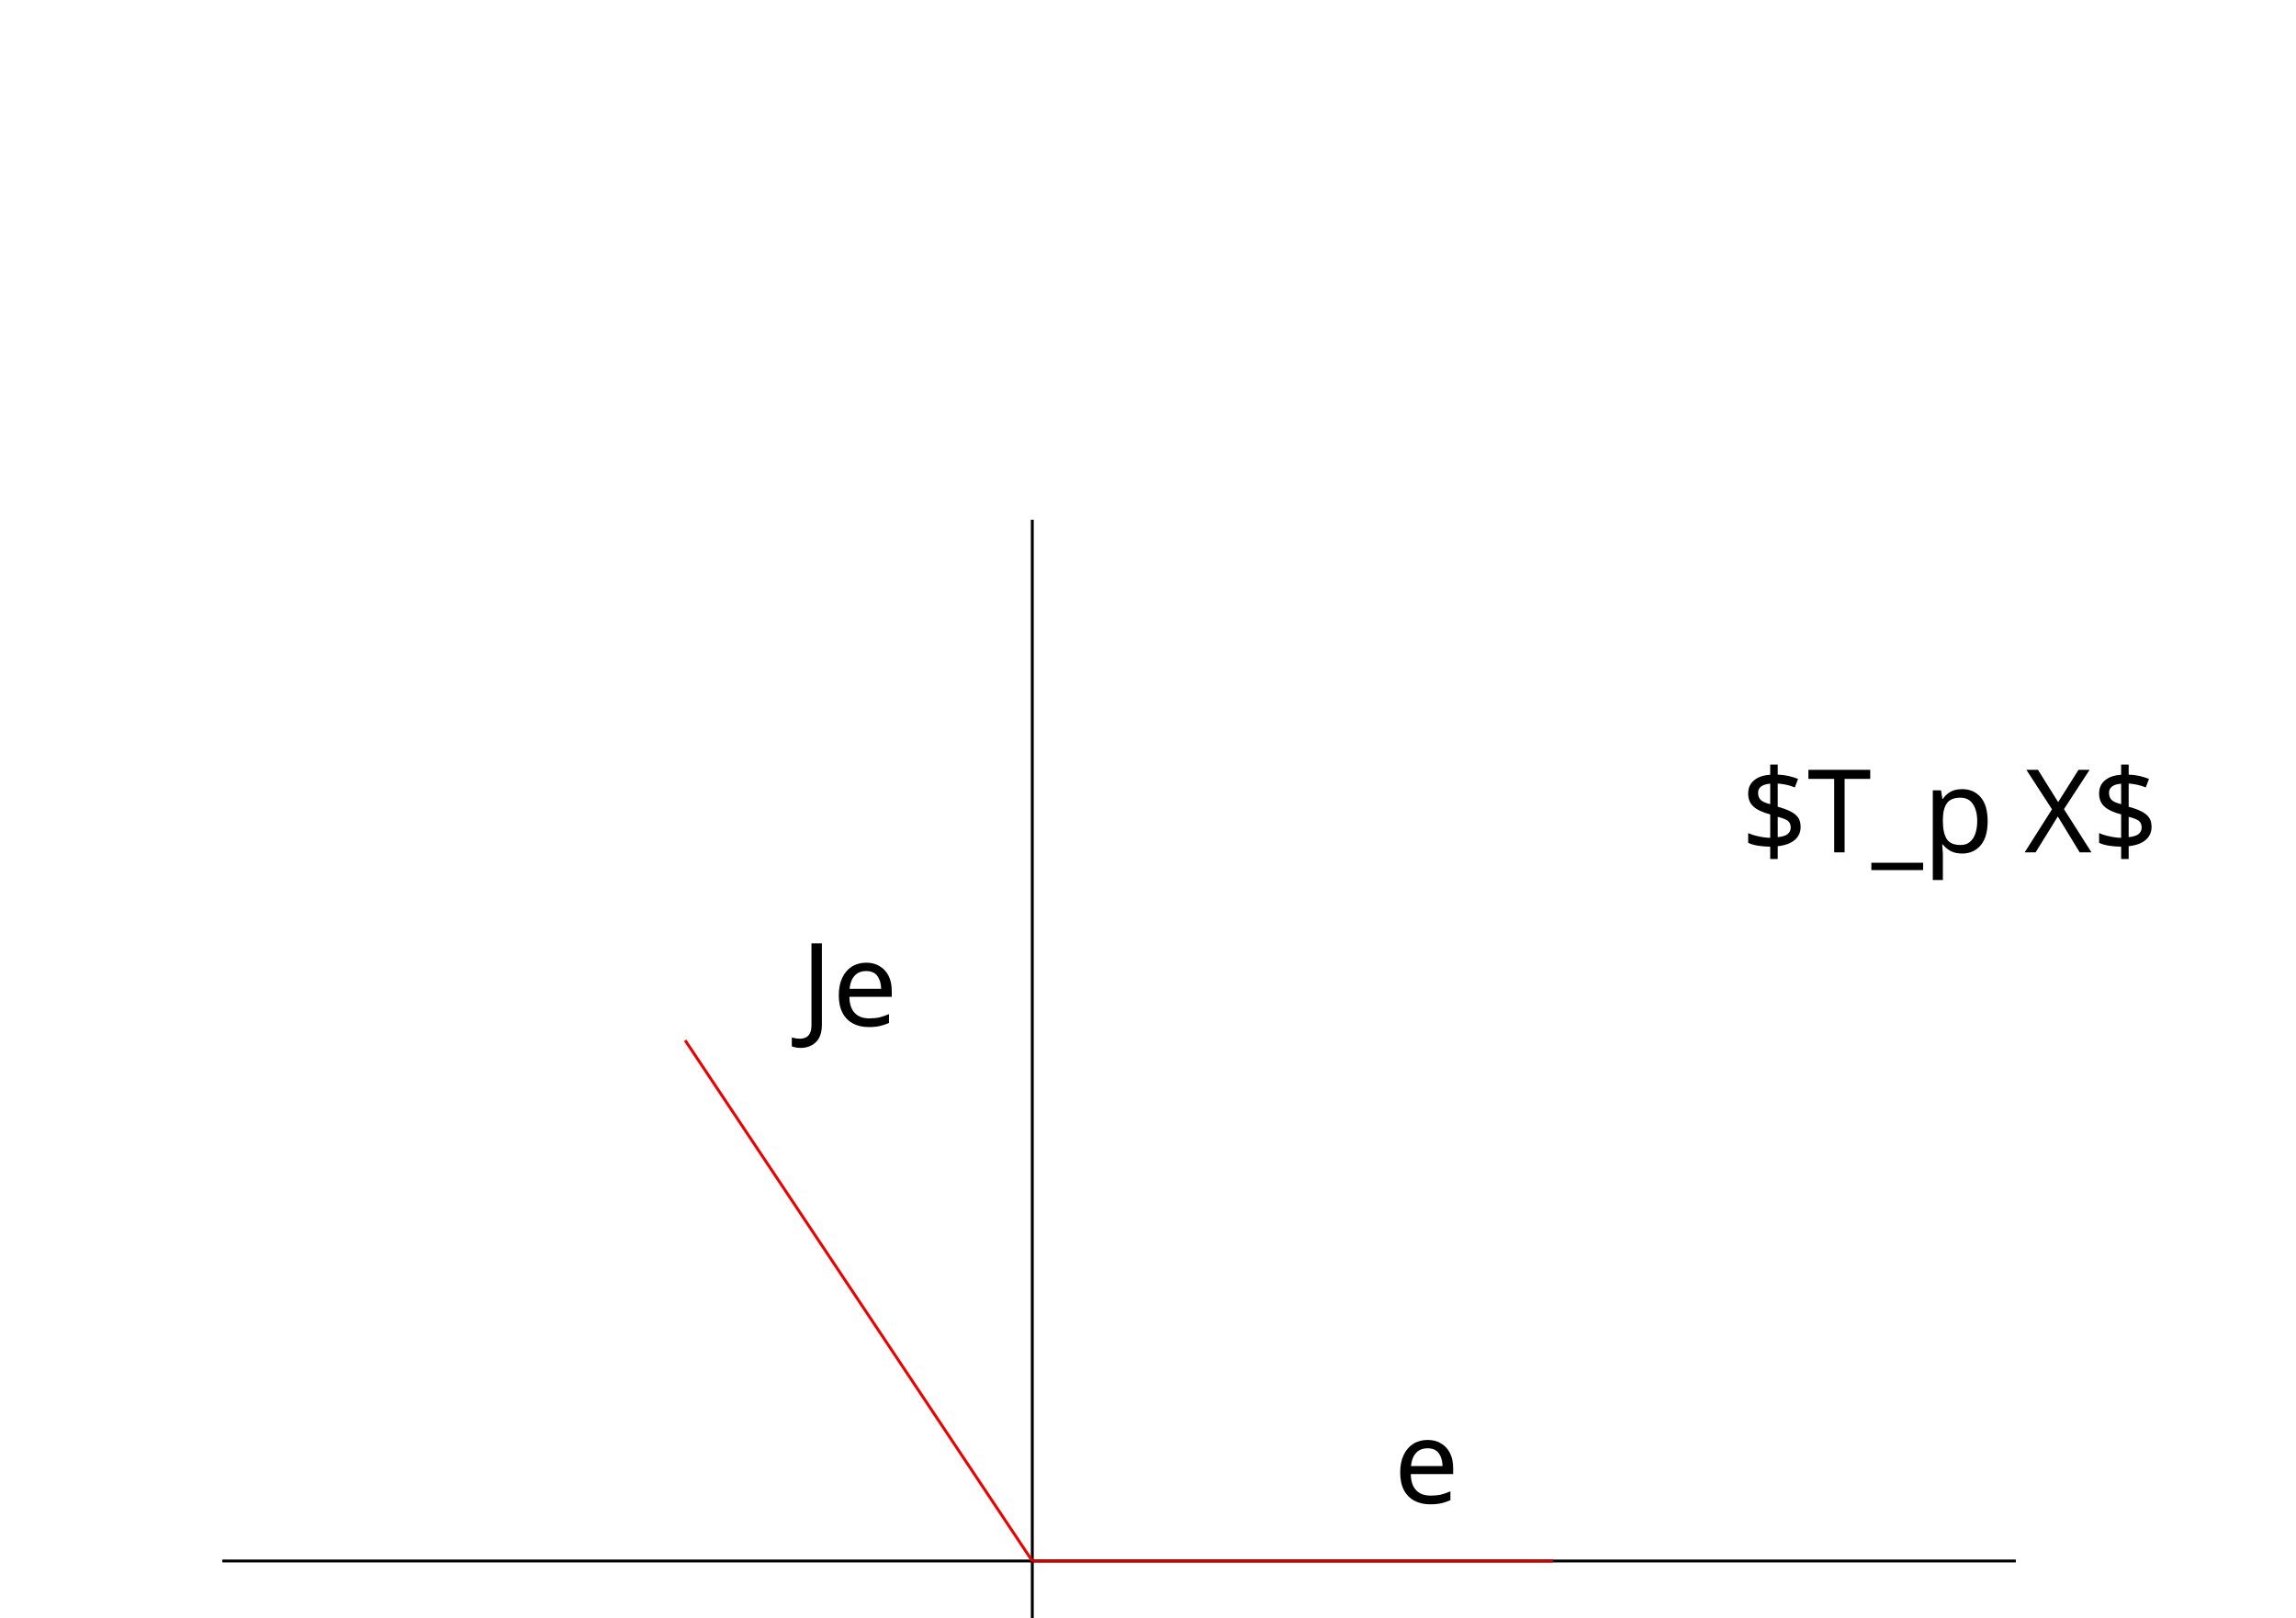
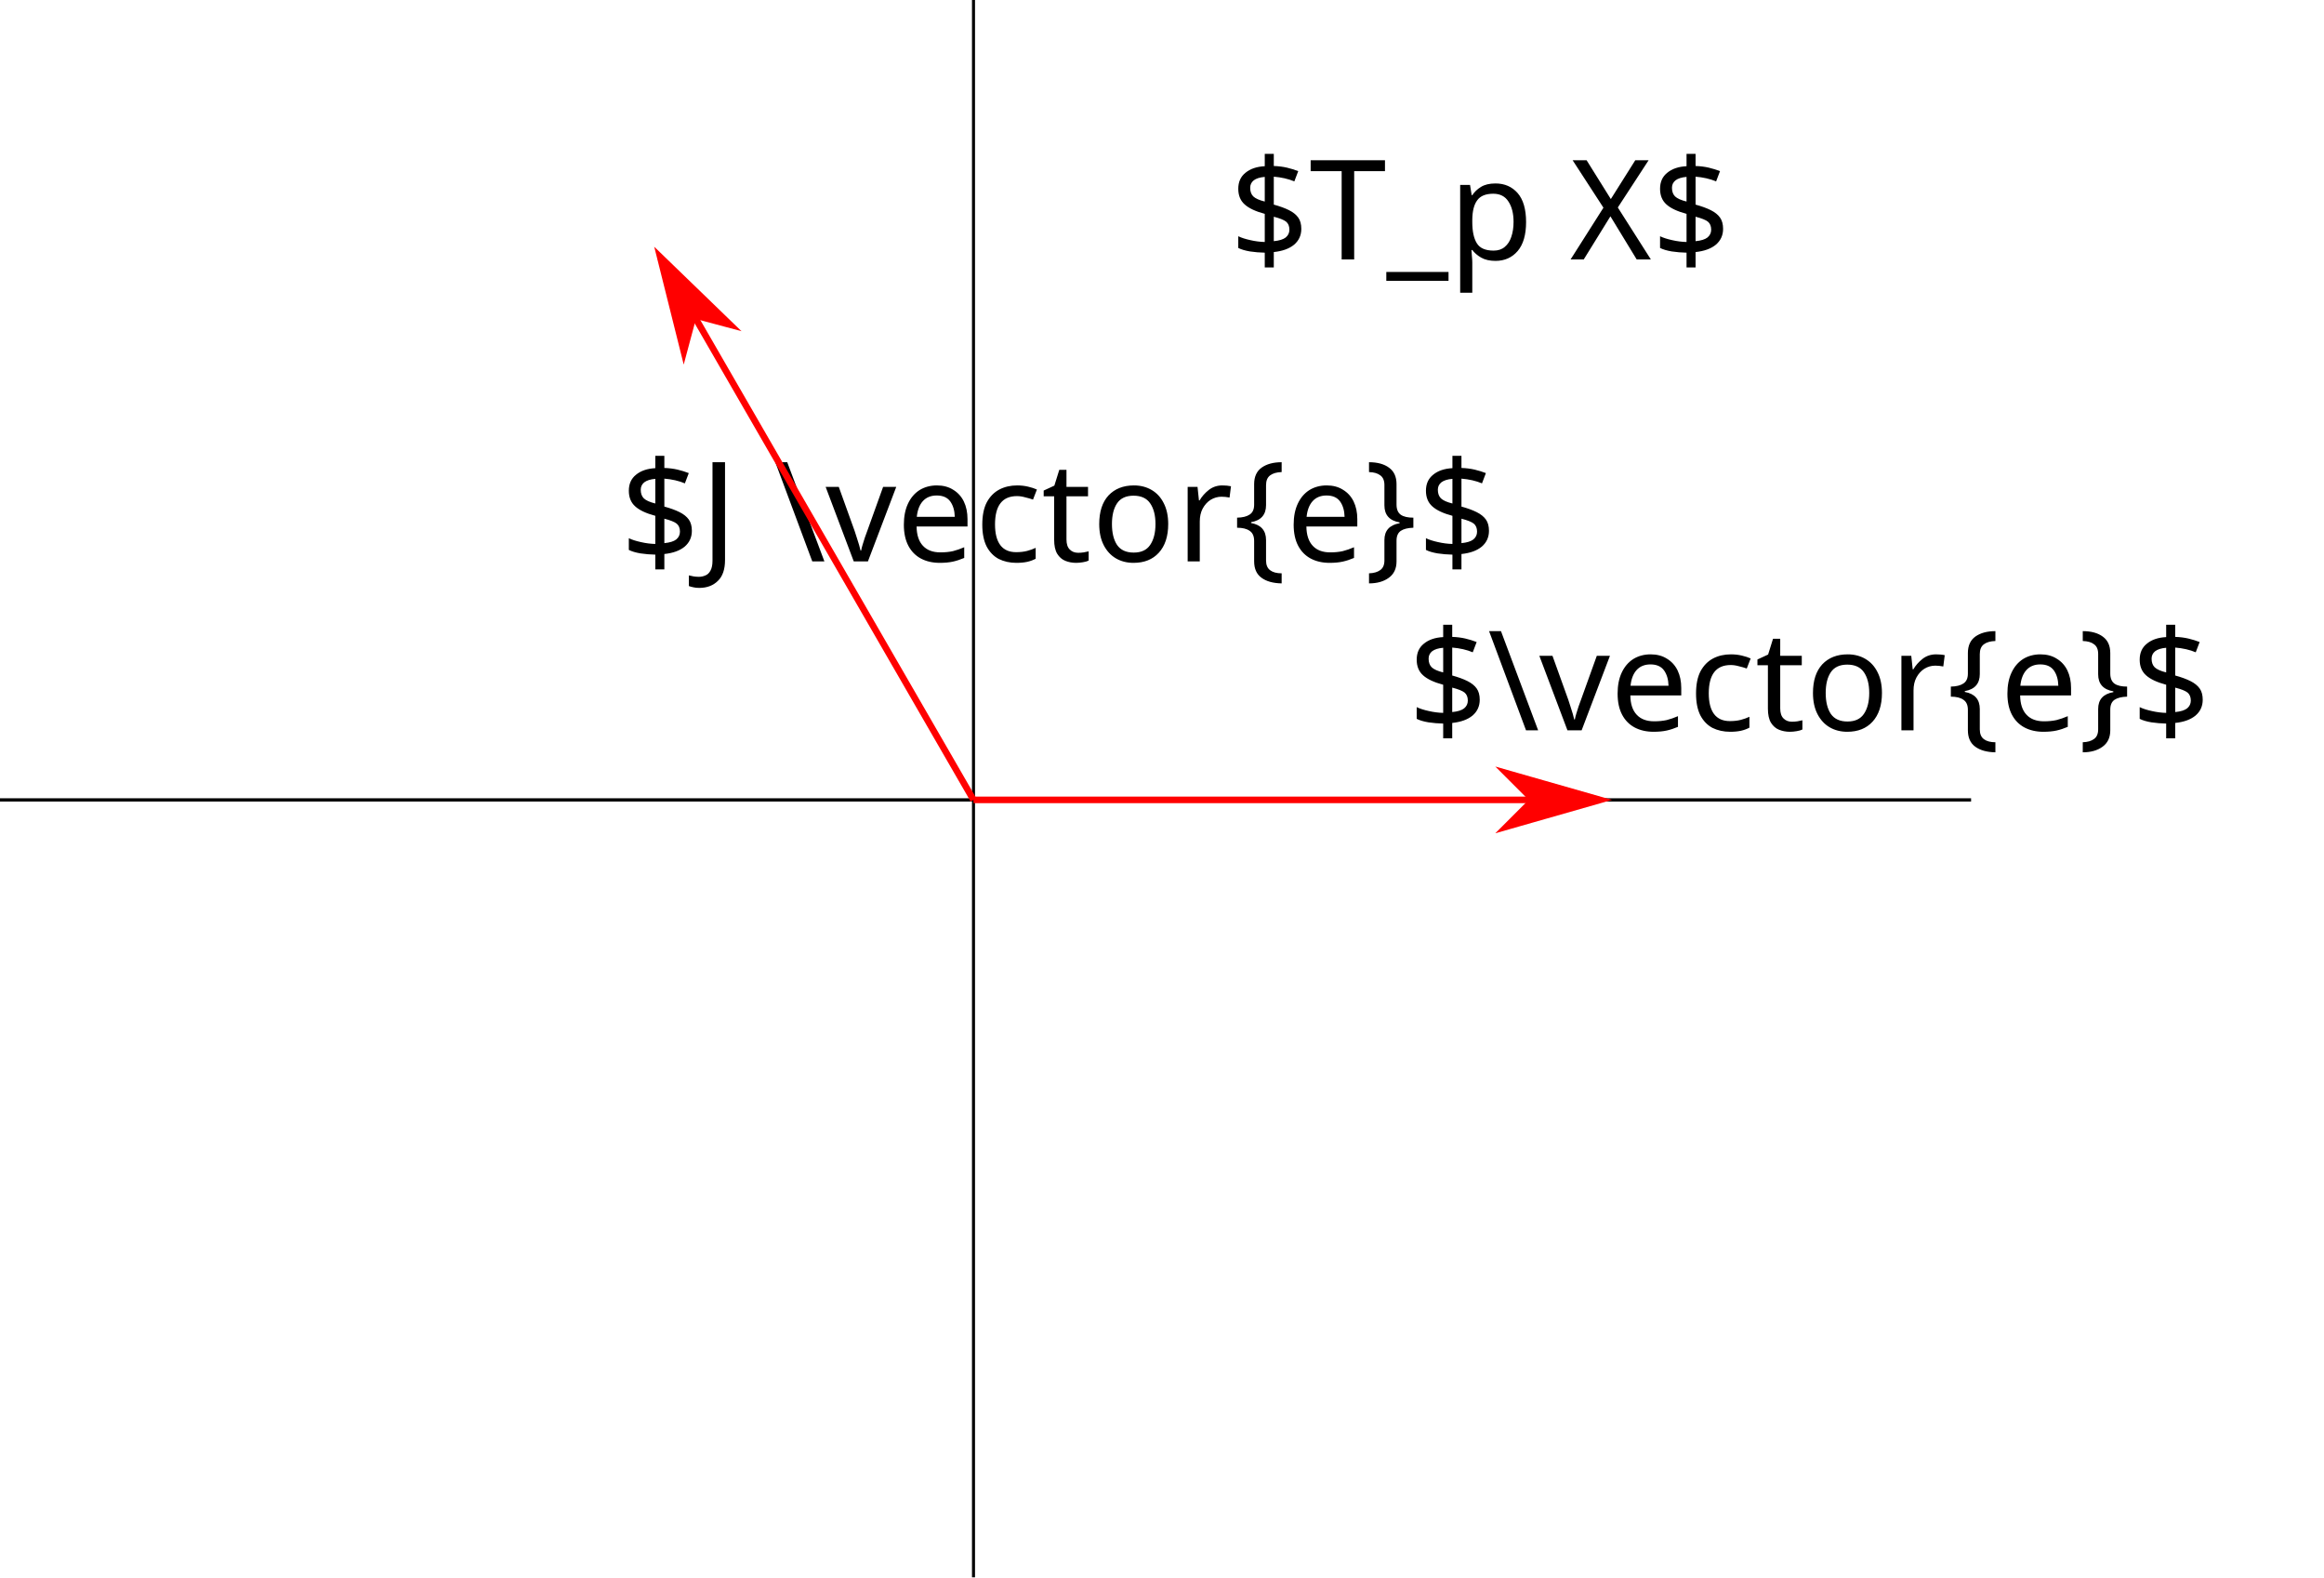
- <svg xmlns="http://www.w3.org/2000/svg" width="210mm" height="148mm" viewBox="0 0 210 148" version="1.1" id="svg8">
-   <defs id="defs2" />
-   <g id="layer1">
-     <path style="fill:none;stroke:#000000;stroke-width:0.265px;stroke-linecap:butt;stroke-linejoin:miter;stroke-opacity:1" d="m 94.417,47.542 c 0,158.75 0,158.75 0,158.75" id="path12" />
-     <path style="fill:#ff0000;stroke:#000000;stroke-width:0.265px;stroke-linecap:butt;stroke-linejoin:miter;stroke-opacity:1" d="m 20.333,142.792 c 164.042,0 164.042,0 164.042,0" id="path14" />
-     <path style="fill:none;stroke:#cb0000;stroke-width:0.265px;stroke-linecap:butt;stroke-linejoin:miter;stroke-opacity:1" d="m 94.417,142.792 c 47.625,0 47.625,0 47.625,0" id="path16" />
-     <path style="fill:#ff2a2a;stroke:#ec0000;stroke-width:0.265px;stroke-linecap:butt;stroke-linejoin:miter;stroke-opacity:1" d="M 94.417,142.792 C 62.667,95.167 62.667,95.167 62.667,95.167" id="path18" />
-     <text xml:space="preserve" style="font-style:normal;font-weight:normal;font-size:10.583px;line-height:1.25;font-family:sans-serif;fill:#000000;fill-opacity:1;stroke:none;stroke-width:0.265" x="73.25" y="93.844" id="text845">
-       <tspan id="tspan843" x="73.25" y="93.844" style="stroke-width:0.265">Je</tspan>
+ <svg xmlns="http://www.w3.org/2000/svg" width="176.857mm" height="120mm" viewBox="0 0 176.857 120" version="1.1" id="svg8">
+   <defs id="defs2">
+     <marker style="overflow:visible" id="marker1234" refX="0" refY="0" orient="auto">
+       <path transform="matrix(-0.8,0,0,-0.8,-10,0)" style="fill:#ff0000;fill-opacity:1;fill-rule:evenodd;stroke:#ff0000;stroke-width:1pt;stroke-opacity:1" d="M 0,0 5,-5 -12.5,0 5,5 Z" id="path1232" />
+     </marker>
+     <marker style="overflow:visible" id="marker1194" refX="0" refY="0" orient="auto">
+       <path transform="matrix(-0.8,0,0,-0.8,-10,0)" style="fill:#ff0000;fill-opacity:1;fill-rule:evenodd;stroke:#ff0000;stroke-width:1pt;stroke-opacity:1" d="M 0,0 5,-5 -12.5,0 5,5 Z" id="path1192" />
+     </marker>
+     <marker style="overflow:visible" id="Arrow1Lend" refX="0" refY="0" orient="auto">
+       <path transform="matrix(-0.8,0,0,-0.8,-10,0)" style="fill:#ff0000;fill-opacity:1;fill-rule:evenodd;stroke:#ff0000;stroke-width:1pt;stroke-opacity:1" d="M 0,0 5,-5 -12.5,0 5,5 Z" id="path871" />
+     </marker>
+     <marker style="overflow:visible" id="marker1146" refX="0" refY="0" orient="auto">
+       <path transform="matrix(0.8,0,0,0.8,10,0)" style="fill:#ff0000;fill-opacity:1;fill-rule:evenodd;stroke:#ff0000;stroke-width:1pt;stroke-opacity:1" d="M 0,0 5,-5 -12.5,0 5,5 Z" id="path1144" />
+     </marker>
+     <marker style="overflow:visible" id="Arrow1Lstart" refX="0" refY="0" orient="auto">
+       <path transform="matrix(0.8,0,0,0.8,10,0)" style="fill:#ff0000;fill-opacity:1;fill-rule:evenodd;stroke:#ff0000;stroke-width:1pt;stroke-opacity:1" d="M 0,0 5,-5 -12.5,0 5,5 Z" id="path868" />
+     </marker>
+   </defs>
+   <g id="layer1" transform="translate(-20.33333,-81.9375)">
+     <path style="fill:none;stroke:#000000;stroke-width:0.23px;stroke-linecap:butt;stroke-linejoin:miter;stroke-opacity:1" d="m 94.417,81.938 c 0,120 0,120 0,120" id="path12" />
+     <path style="fill:#ff0000;stroke:#000000;stroke-width:0.253px;stroke-linecap:butt;stroke-linejoin:miter;stroke-opacity:1" d="m 20.333,142.792 c 150,0 150,0 150,0" id="path14" />
+     <path style="fill:none;stroke:#ff0000;stroke-width:0.5;stroke-linecap:butt;stroke-linejoin:miter;stroke-miterlimit:4;stroke-dasharray:none;stroke-opacity:1;marker-end:url(#marker1234)" d="m 94.417,142.792 c 47.625,0 47.625,0 47.625,0" id="path16" />
+     <text xml:space="preserve" style="font-style:normal;font-weight:normal;font-size:10.583px;line-height:1.25;font-family:sans-serif;fill:#000000;fill-opacity:1;stroke:none;stroke-width:0.265" x="67.53" y="124.649" id="text845">
+       <tspan id="tspan843" x="67.53" y="124.649" style="stroke-width:0.265">$J \vector{e}$</tspan>
    </text>
    <text xml:space="preserve" style="font-style:normal;font-weight:normal;font-size:10.583px;line-height:1.25;font-family:sans-serif;fill:#000000;fill-opacity:1;stroke:none;stroke-width:0.265" x="127.49" y="137.5" id="text849">
-       <tspan id="tspan847" x="127.49" y="137.5" style="stroke-width:0.265">e</tspan>
+       <tspan id="tspan847" x="127.49" y="137.5" style="stroke-width:0.265">$\vector{e}$</tspan>
    </text>
-     <text xml:space="preserve" style="font-style:normal;font-weight:normal;font-size:10.583px;line-height:1.25;font-family:sans-serif;fill:#000000;fill-opacity:1;stroke:none;stroke-width:0.265" x="159.24" y="77.969" id="text853">
-       <tspan x="159.24" y="77.969" style="stroke-width:0.265" id="tspan855">$T_p X$</tspan>
+     <text xml:space="preserve" style="font-style:normal;font-weight:normal;font-size:10.583px;line-height:1.25;font-family:sans-serif;fill:#000000;fill-opacity:1;stroke:none;stroke-width:0.265" x="113.91" y="101.678" id="text853">
+       <tspan x="113.91" y="101.678" style="stroke-width:0.265" id="tspan855">$T_p X$</tspan>
    </text>
+     <path style="fill:none;stroke:#ff0000;stroke-width:0.5;stroke-linecap:butt;stroke-linejoin:miter;stroke-miterlimit:4;stroke-dasharray:none;stroke-opacity:1;marker-end:url(#Arrow1Lend)" d="m 94.417,142.792 c -23.812,-41.244 -23.812,-41.244 -23.812,-41.244" id="path16-3" />
  </g>
</svg>
